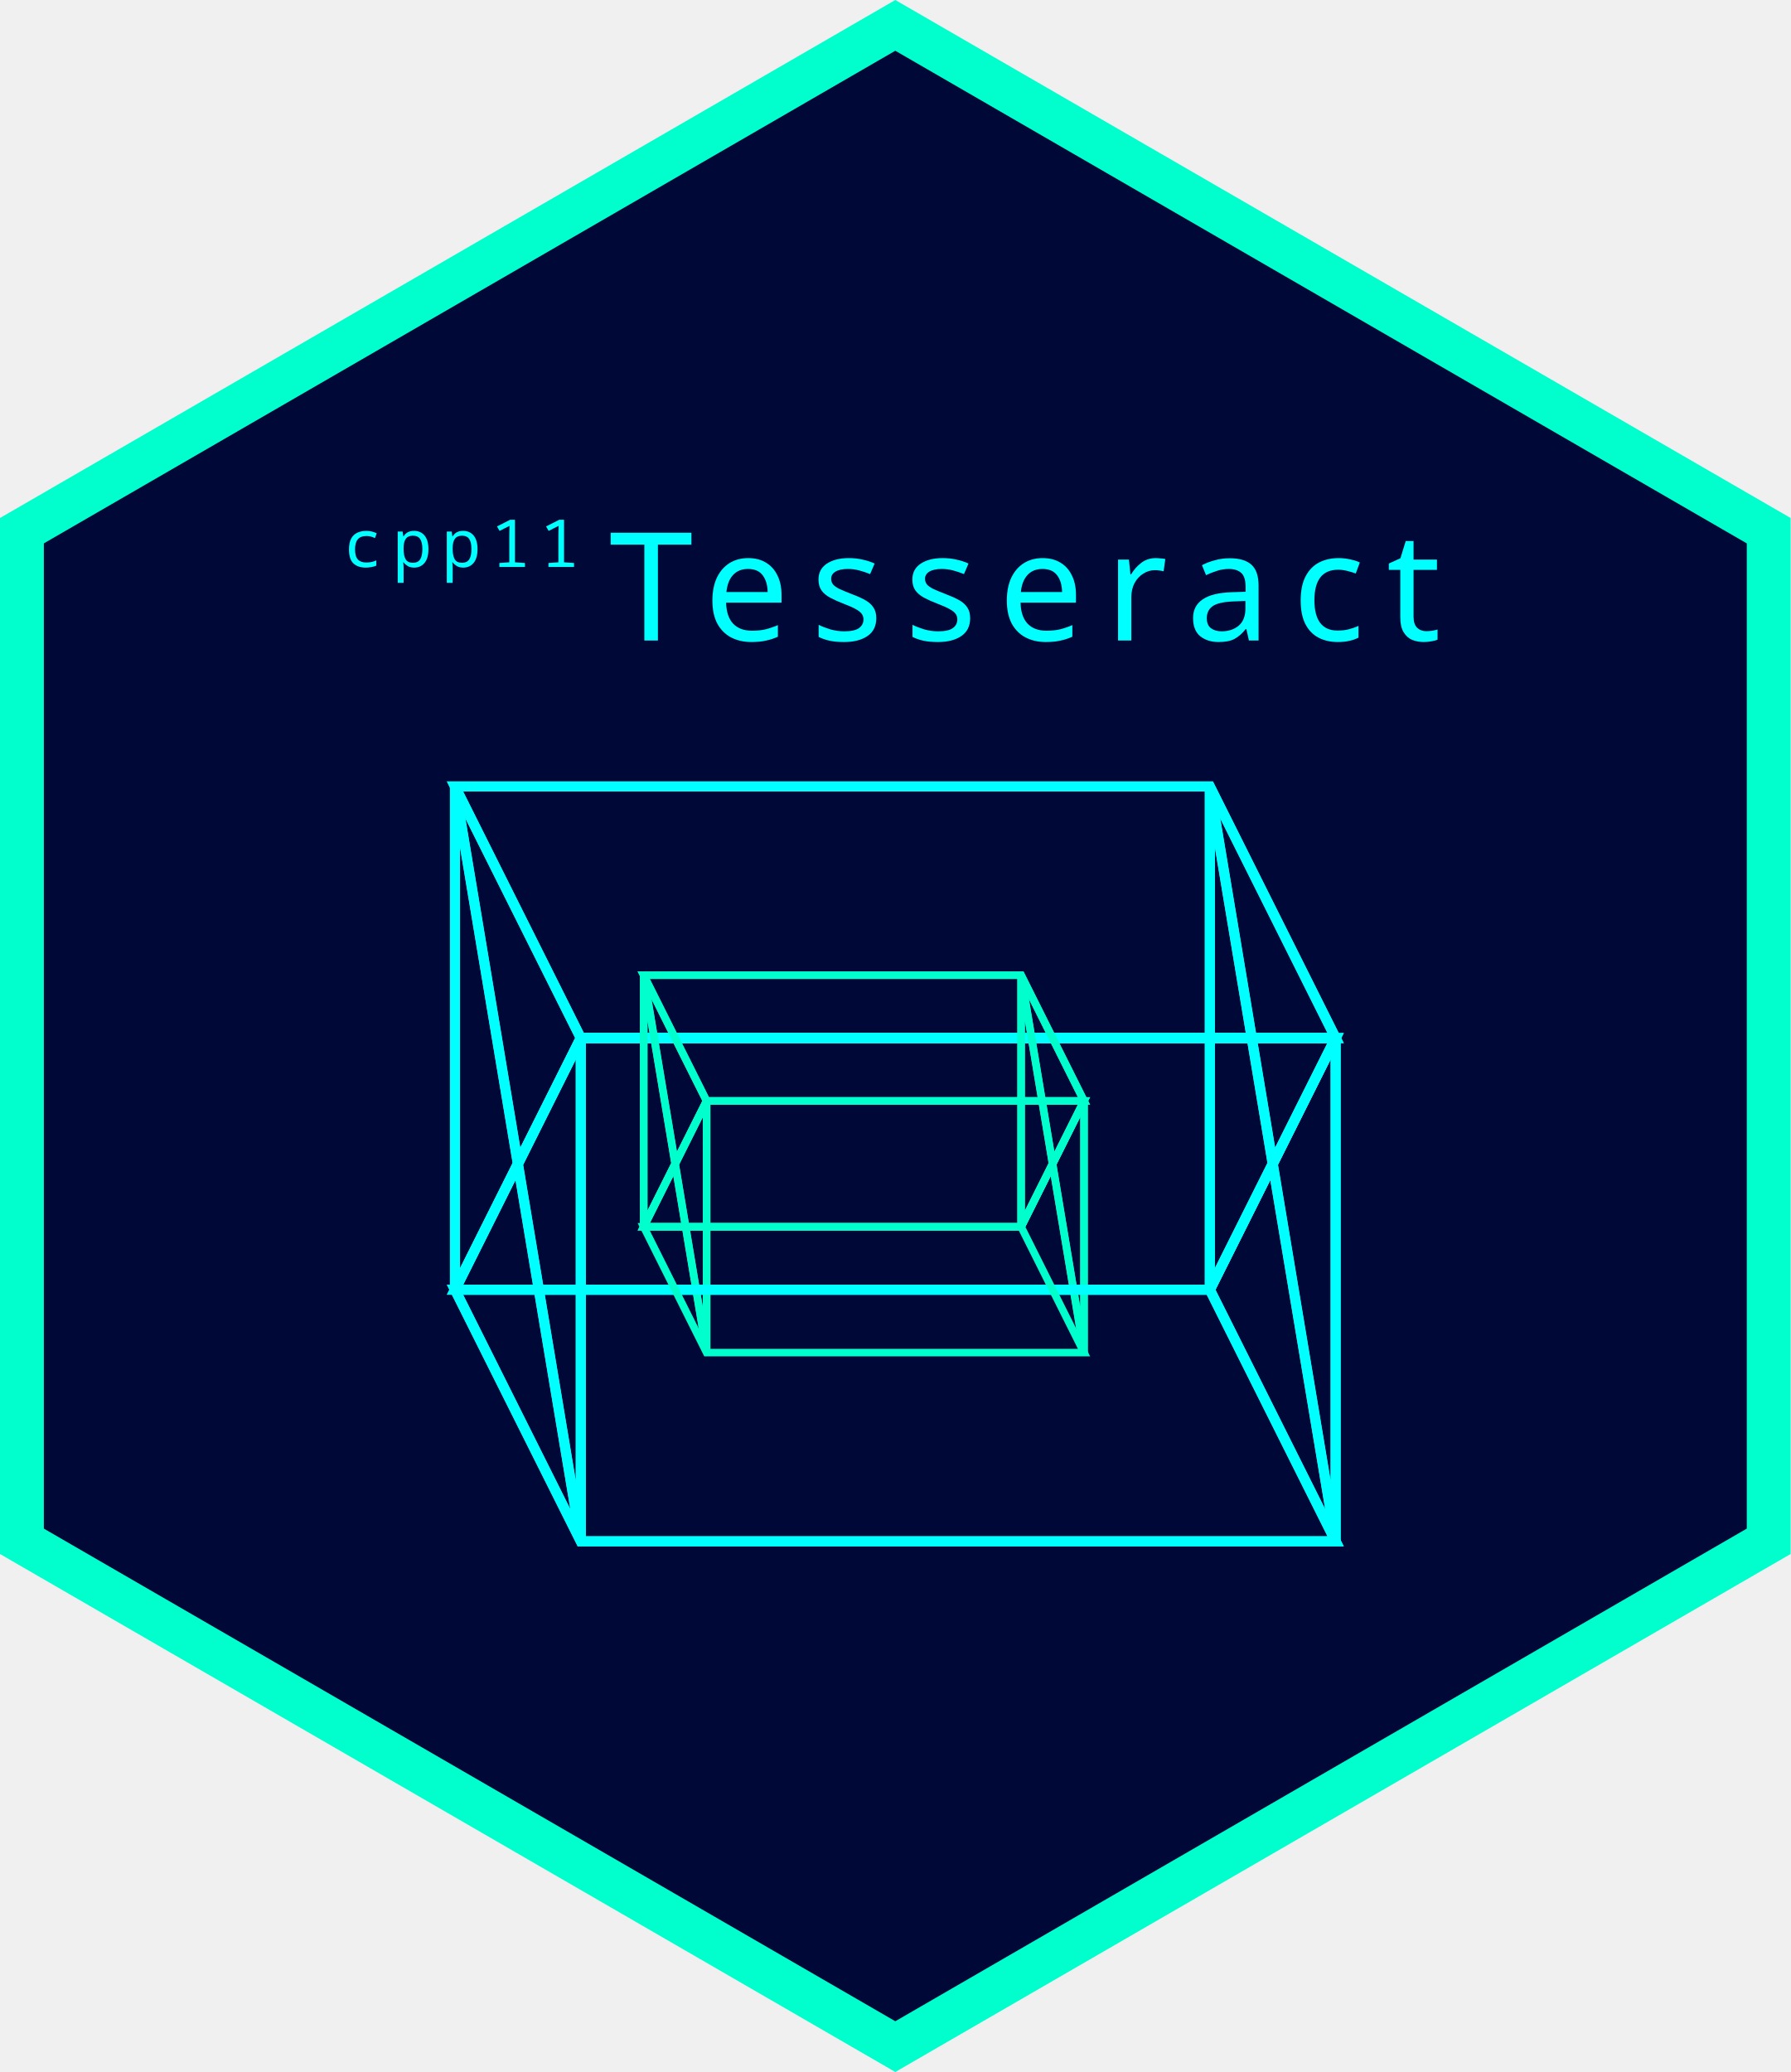
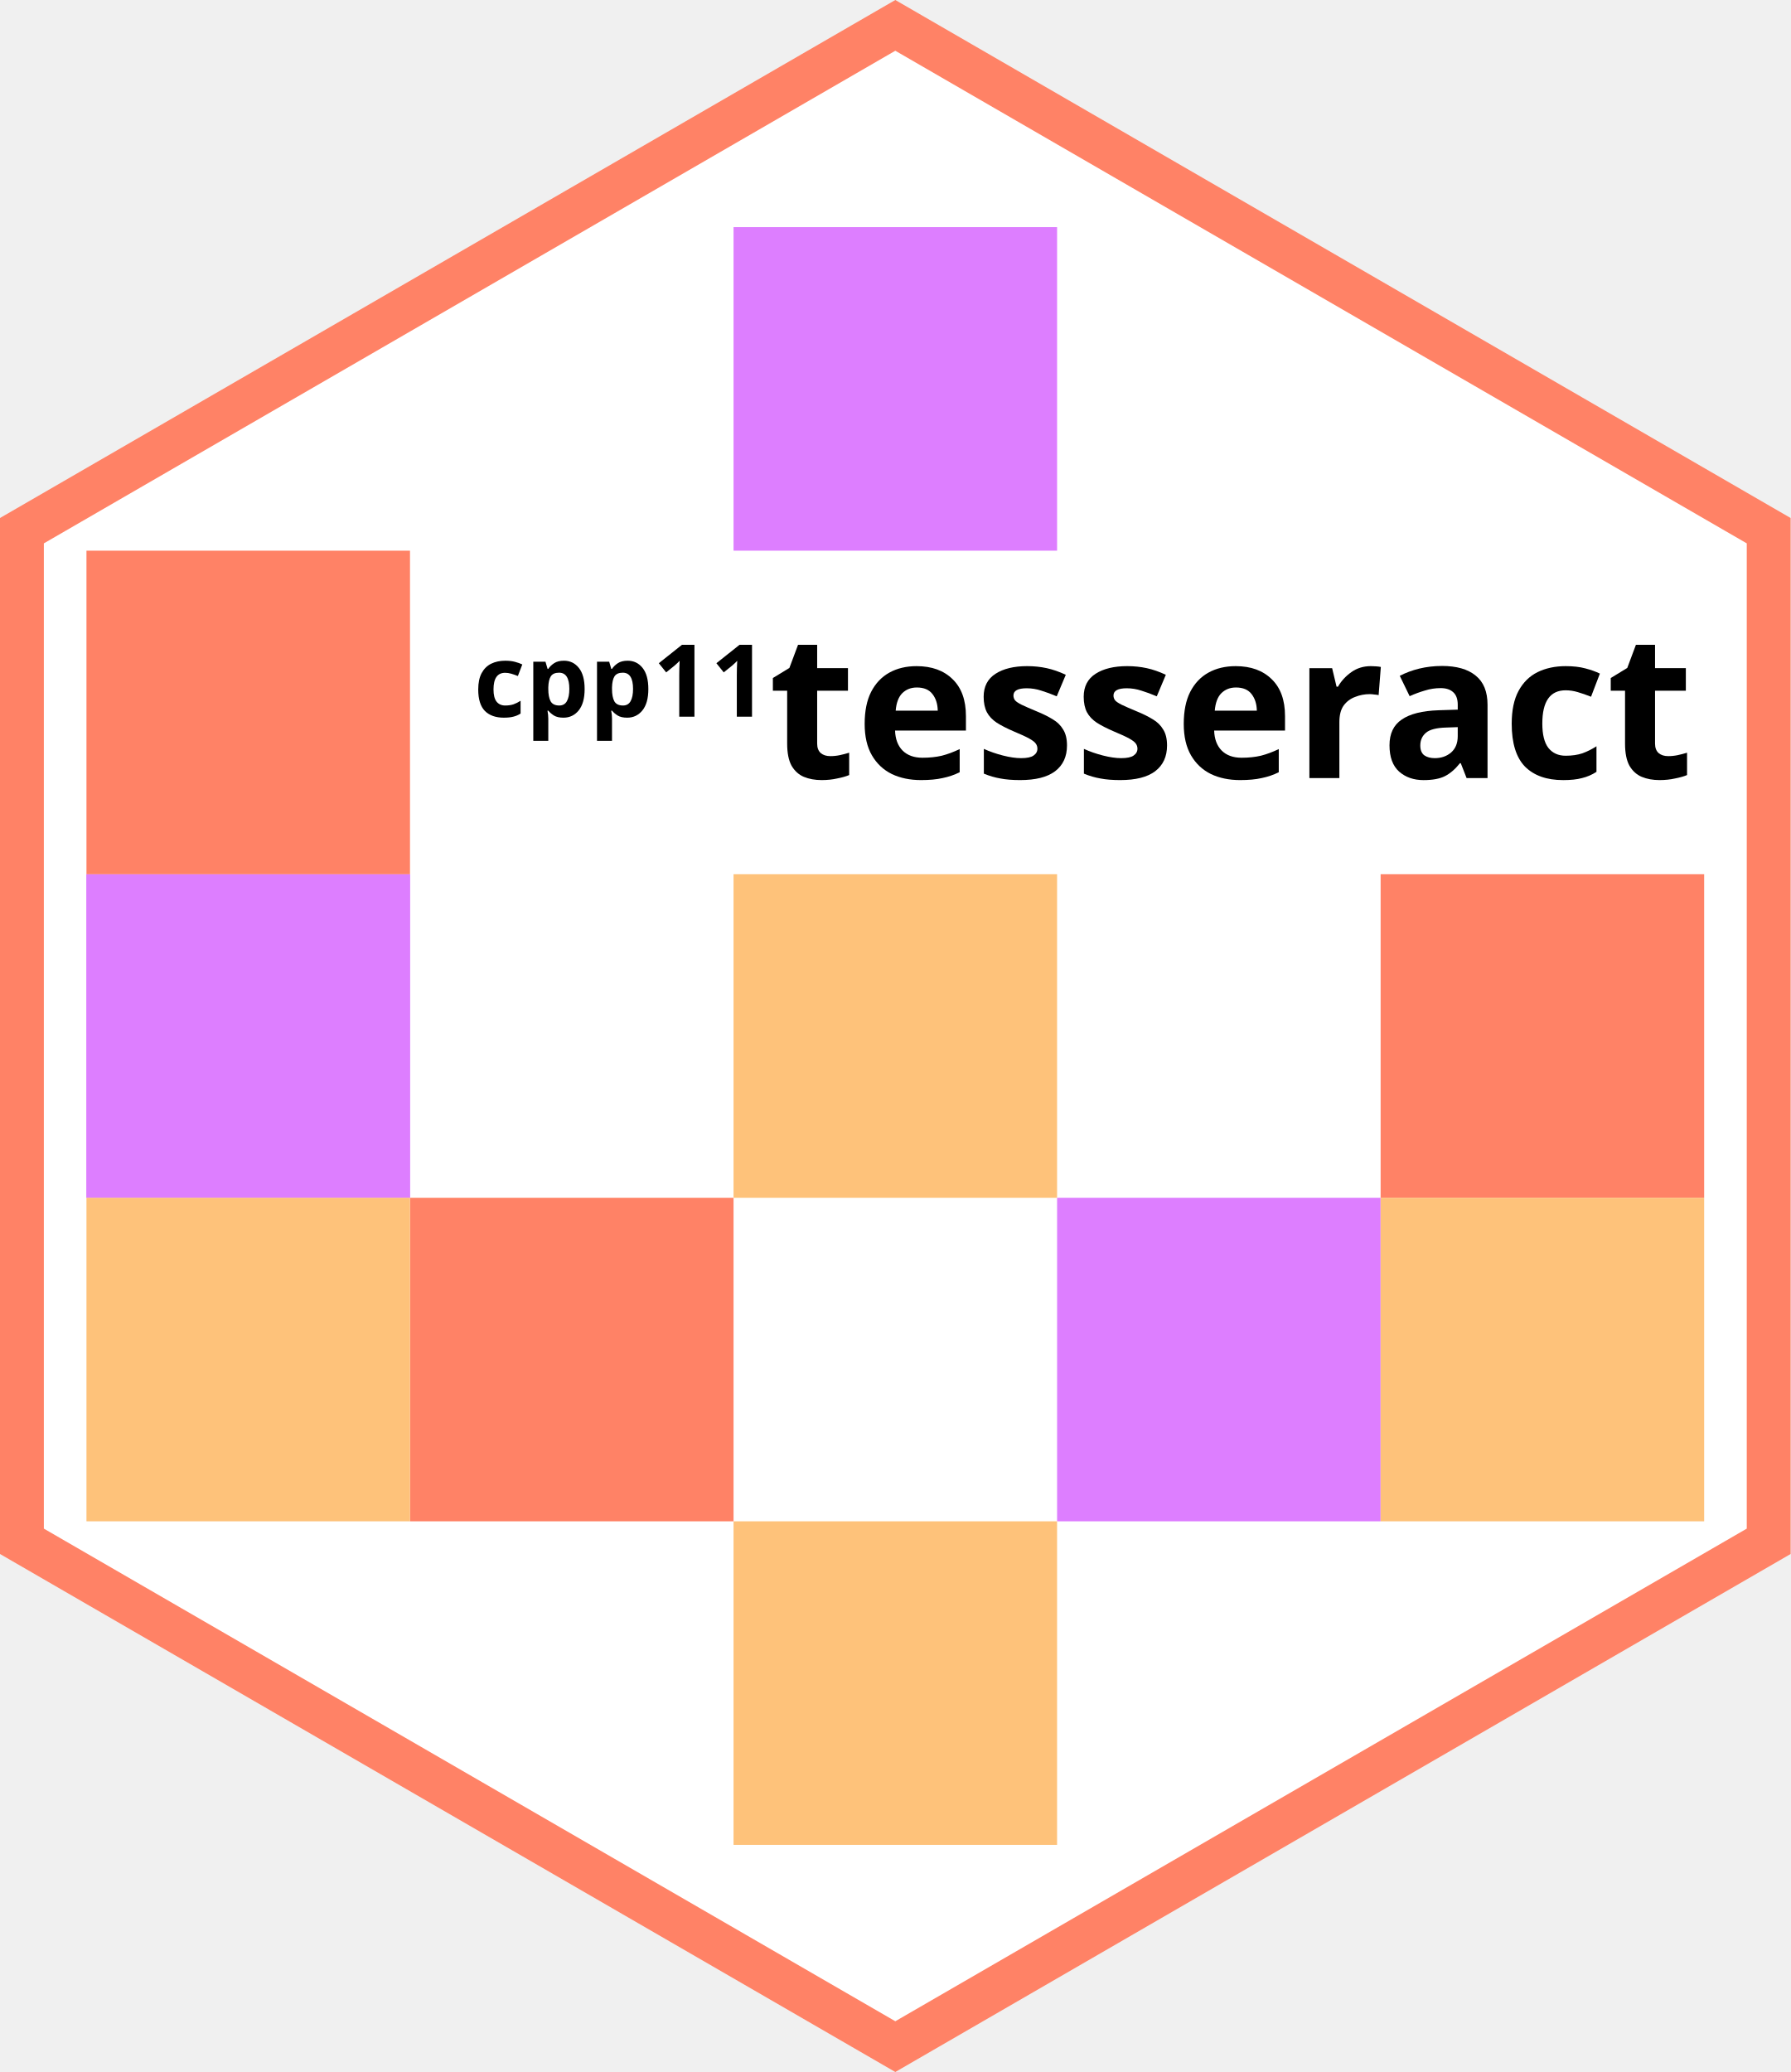
<svg xmlns="http://www.w3.org/2000/svg" version="1.1" width="166.033" height="192.12">
-   <svg width="166.033" height="192.12" viewBox="0 0 166.033 192.12" version="1.1" id="SvgjsSvg1759">
-     <defs id="SvgjsDefs1758">
-       <clipPath id="SvgjsClipPath1756">
-         <path d="m 45.315,71.927 h 12.92 v 15.867 h -12.92 z" id="SvgjsPath1755" />
+   <svg width="166.033" height="192.12" viewBox="0 0 166.033 192.12" version="1.1" id="SvgjsSvg1231">
+     <defs id="SvgjsDefs1230">
+       <clipPath id="SvgjsClipPath1228">
+         <path d="m 45.315,71.927 h 12.92 v 15.867 h -12.92 z" id="SvgjsPath1227" />
      </clipPath>
-       <clipPath id="SvgjsClipPath1754">
-         <path d="m 123.91,72.178 h 26.23 v 15.294 h -26.23 z" id="SvgjsPath1753" />
+       <clipPath id="SvgjsClipPath1226">
+         <path d="m 123.91,72.178 h 26.23 v 15.294 h -26.23 z" id="SvgjsPath1225" />
      </clipPath>
-       <clipPath id="SvgjsClipPath1752">
-         <path d="m 413.96,49.857 h 31.76 v 8.719 h -31.76 z" id="SvgjsPath1751" />
+       <clipPath id="SvgjsClipPath1224">
+         <path d="m 413.96,49.857 h 31.76 v 8.719 h -31.76 z" id="SvgjsPath1223" />
      </clipPath>
-       <marker style="overflow:visible" id="SvgjsMarker1750" orient="auto" refY="0" refX="0">
-         <path style="font-size:12px;fill-rule:evenodd;stroke-width:0.625;stroke-linejoin:round" id="SvgjsPath1749" transform="matrix(-1.1,0,0,-1.1,-1.1,0)" d="M 8.719,4.034 -2.207,0.016 8.719,-4.002 c -1.745,2.372 -1.735,5.617 -6e-7,8.035 z" />
+       <marker style="overflow:visible" id="SvgjsMarker1222" orient="auto" refY="0" refX="0">
+         <path style="font-size:12px;fill-rule:evenodd;stroke-width:0.625;stroke-linejoin:round" id="SvgjsPath1221" transform="matrix(-1.1,0,0,-1.1,-1.1,0)" d="M 8.719,4.034 -2.207,0.016 8.719,-4.002 c -1.745,2.372 -1.735,5.617 -6e-7,8.035 z" />
      </marker>
-       <filter id="SvgjsFilter1748" x="-0.007" y="-0.053" width="1.014" height="1.105">
-         <feGaussianBlur in="SourceGraphic" stdDeviation="0.644" result="blur" id="SvgjsFeGaussianBlur1747" />
-         <feMerge id="SvgjsFeMerge1746">
-           <feMergeNode in="blur" id="SvgjsFeMergeNode1745" />
-           <feMergeNode in="SourceGraphic" id="SvgjsFeMergeNode1744" />
+       <filter id="SvgjsFilter1220" x="-0.007" y="-0.053" width="1.014" height="1.105">
+         <feGaussianBlur in="SourceGraphic" stdDeviation="0.644" result="blur" id="SvgjsFeGaussianBlur1219" />
+         <feMerge id="SvgjsFeMerge1218">
+           <feMergeNode in="blur" id="SvgjsFeMergeNode1217" />
+           <feMergeNode in="SourceGraphic" id="SvgjsFeMergeNode1216" />
        </feMerge>
      </filter>
-       <filter id="SvgjsFilter1743" x="-0.069" y="-0.247" width="1.138" height="1.494">
-         <feGaussianBlur in="SourceGraphic" stdDeviation="3.434" result="blur" id="SvgjsFeGaussianBlur1742" />
-         <feMerge id="SvgjsFeMerge1741">
-           <feMergeNode in="blur" id="SvgjsFeMergeNode1740" />
-           <feMergeNode in="SourceGraphic" id="SvgjsFeMergeNode1739" />
+       <filter id="SvgjsFilter1215" x="-0.002" y="-0.007" width="1.004" height="1.014">
+         <feGaussianBlur in="SourceGraphic" stdDeviation="0.095" result="blur" id="SvgjsFeGaussianBlur1214" />
+         <feMerge id="SvgjsFeMerge1213">
+           <feMergeNode in="blur" id="SvgjsFeMergeNode1212" />
+           <feMergeNode in="SourceGraphic" id="SvgjsFeMergeNode1211" />
        </feMerge>
      </filter>
-       <filter id="SvgjsFilter1738" x="-0.02" y="-0.059" width="1.041" height="1.118">
-         <feGaussianBlur in="SourceGraphic" stdDeviation="1.625" result="blur" id="SvgjsFeGaussianBlur1737" />
-         <feMerge id="SvgjsFeMerge1736">
-           <feMergeNode in="blur" id="SvgjsFeMergeNode1735" />
-           <feMergeNode in="SourceGraphic" id="SvgjsFeMergeNode1734" />
+       <filter id="SvgjsFilter1210" x="-0.012" y="-0.03" width="1.024" height="1.06">
+         <feGaussianBlur in="SourceGraphic" stdDeviation="0.406" result="blur" id="SvgjsFeGaussianBlur1209" />
+         <feMerge id="SvgjsFeMerge1208">
+           <feMergeNode in="blur" id="SvgjsFeMergeNode1207" />
+           <feMergeNode in="SourceGraphic" id="SvgjsFeMergeNode1206" />
        </feMerge>
      </filter>
-       <filter id="SvgjsFilter1733" x="-0.02" y="-0.059" width="1.041" height="1.118">
-         <feGaussianBlur in="SourceGraphic" stdDeviation="1.625" result="blur" id="SvgjsFeGaussianBlur1732" />
-         <feMerge id="SvgjsFeMerge1731">
-           <feMergeNode in="blur" id="SvgjsFeMergeNode1730" />
-           <feMergeNode in="SourceGraphic" id="SvgjsFeMergeNode1729" />
+       <filter id="SvgjsFilter1205" x="-0.012" y="-0.03" width="1.024" height="1.06">
+         <feGaussianBlur in="SourceGraphic" stdDeviation="0.406" result="blur" id="SvgjsFeGaussianBlur1204" />
+         <feMerge id="SvgjsFeMerge1203">
+           <feMergeNode in="blur" id="SvgjsFeMergeNode1202" />
+           <feMergeNode in="SourceGraphic" id="SvgjsFeMergeNode1201" />
        </feMerge>
      </filter>
-       <filter id="SvgjsFilter1728" x="-0.02" y="-0.059" width="1.041" height="1.118">
-         <feGaussianBlur in="SourceGraphic" stdDeviation="1.625" result="blur" id="SvgjsFeGaussianBlur1727" />
-         <feMerge id="SvgjsFeMerge1726">
-           <feMergeNode in="blur" id="SvgjsFeMergeNode1725" />
-           <feMergeNode in="SourceGraphic" id="SvgjsFeMergeNode1724" />
+       <filter id="SvgjsFilter1200" x="-0.012" y="-0.03" width="1.024" height="1.06">
+         <feGaussianBlur in="SourceGraphic" stdDeviation="0.406" result="blur" id="SvgjsFeGaussianBlur1199" />
+         <feMerge id="SvgjsFeMerge1198">
+           <feMergeNode in="blur" id="SvgjsFeMergeNode1197" />
+           <feMergeNode in="SourceGraphic" id="SvgjsFeMergeNode1196" />
        </feMerge>
      </filter>
-       <filter style="color-interpolation-filters:sRGB" id="SvgjsFilter1723" x="-0.02" y="-0.059" width="1.041" height="1.118">
-         <feGaussianBlur stdDeviation="1.625" id="SvgjsFeGaussianBlur1722" />
-       </filter>
-       <filter style="color-interpolation-filters:sRGB" id="SvgjsFilter1721" x="-0.02" y="-0.059" width="1.041" height="1.118">
-         <feGaussianBlur stdDeviation="1.625" id="SvgjsFeGaussianBlur1720" />
-       </filter>
-       <filter style="color-interpolation-filters:sRGB" id="SvgjsFilter1719" x="-0.118" y="-0.014" width="1.236" height="1.028">
-         <feGaussianBlur stdDeviation="1.625" id="SvgjsFeGaussianBlur1718" />
-       </filter>
-       <filter style="color-interpolation-filters:sRGB" id="SvgjsFilter1717" x="-0.118" y="-0.014" width="1.236" height="1.028">
-         <feGaussianBlur stdDeviation="1.625" id="SvgjsFeGaussianBlur1716" />
-       </filter>
-       <filter style="color-interpolation-filters:sRGB" id="SvgjsFilter1715" x="-0.036" y="-0.108" width="1.072" height="1.216">
-         <feGaussianBlur stdDeviation="1.625" id="SvgjsFeGaussianBlur1714" />
-       </filter>
-       <filter style="color-interpolation-filters:sRGB" id="SvgjsFilter1713" x="-0.036" y="-0.108" width="1.072" height="1.216">
-         <feGaussianBlur stdDeviation="1.625" id="SvgjsFeGaussianBlur1712" />
-       </filter>
-       <filter style="color-interpolation-filters:sRGB" id="SvgjsFilter1711" x="-0.216" y="-0.028" width="1.432" height="1.055">
-         <feGaussianBlur stdDeviation="1.625" id="SvgjsFeGaussianBlur1710" />
-       </filter>
-       <filter style="color-interpolation-filters:sRGB" id="SvgjsFilter1709" x="-0.216" y="-0.028" width="1.432" height="1.055">
-         <feGaussianBlur stdDeviation="1.625" id="SvgjsFeGaussianBlur1708" />
-       </filter>
-       <filter id="SvgjsFilter1707" x="-0.036" y="-0.108" width="1.072" height="1.216">
-         <feGaussianBlur in="SourceGraphic" stdDeviation="1.625" result="blur" id="SvgjsFeGaussianBlur1706" />
-         <feMerge id="SvgjsFeMerge1705">
-           <feMergeNode in="blur" id="SvgjsFeMergeNode1704" />
-           <feMergeNode in="SourceGraphic" id="SvgjsFeMergeNode1703" />
+       <filter id="SvgjsFilter1195" x="-0.019" y="-0.05" width="1.039" height="1.099">
+         <feGaussianBlur in="SourceGraphic" stdDeviation="0.406" result="blur" id="SvgjsFeGaussianBlur1194" />
+         <feMerge id="SvgjsFeMerge1193">
+           <feMergeNode in="blur" id="SvgjsFeMergeNode1192" />
+           <feMergeNode in="SourceGraphic" id="SvgjsFeMergeNode1191" />
        </feMerge>
      </filter>
-       <filter id="SvgjsFilter1702" x="-0.036" y="-0.108" width="1.072" height="1.216">
-         <feGaussianBlur in="SourceGraphic" stdDeviation="1.625" result="blur" id="SvgjsFeGaussianBlur1701" />
-         <feMerge id="SvgjsFeMerge1700">
-           <feMergeNode in="blur" id="SvgjsFeMergeNode1699" />
-           <feMergeNode in="SourceGraphic" id="SvgjsFeMergeNode1698" />
+       <filter id="SvgjsFilter1190" x="-0.019" y="-0.05" width="1.039" height="1.099">
+         <feGaussianBlur in="SourceGraphic" stdDeviation="0.406" result="blur" id="SvgjsFeGaussianBlur1189" />
+         <feMerge id="SvgjsFeMerge1188">
+           <feMergeNode in="blur" id="SvgjsFeMergeNode1187" />
+           <feMergeNode in="SourceGraphic" id="SvgjsFeMergeNode1186" />
        </feMerge>
      </filter>
-       <filter id="SvgjsFilter1697" x="-0.216" y="-0.028" width="1.432" height="1.055">
-         <feGaussianBlur in="SourceGraphic" stdDeviation="1.625" result="blur" id="SvgjsFeGaussianBlur1696" />
-         <feMerge id="SvgjsFeMerge1695">
-           <feMergeNode in="blur" id="SvgjsFeMergeNode1694" />
-           <feMergeNode in="SourceGraphic" id="SvgjsFeMergeNode1693" />
+       <filter id="SvgjsFilter1185" x="-0.099" y="-0.008" width="1.198" height="1.016">
+         <feGaussianBlur in="SourceGraphic" stdDeviation="0.406" result="blur" id="SvgjsFeGaussianBlur1184" />
+         <feMerge id="SvgjsFeMerge1183">
+           <feMergeNode in="blur" id="SvgjsFeMergeNode1182" />
+           <feMergeNode in="SourceGraphic" id="SvgjsFeMergeNode1181" />
        </feMerge>
      </filter>
-       <filter id="SvgjsFilter1692" x="-0.216" y="-0.028" width="1.432" height="1.055">
-         <feGaussianBlur in="SourceGraphic" stdDeviation="1.625" result="blur" id="SvgjsFeGaussianBlur1691" />
-         <feMerge id="SvgjsFeMerge1690">
-           <feMergeNode in="blur" id="SvgjsFeMergeNode1689" />
-           <feMergeNode in="SourceGraphic" id="SvgjsFeMergeNode1688" />
+       <filter id="SvgjsFilter1180" x="-0.099" y="-0.008" width="1.198" height="1.016">
+         <feGaussianBlur in="SourceGraphic" stdDeviation="0.406" result="blur" id="SvgjsFeGaussianBlur1179" />
+         <feMerge id="SvgjsFeMerge1178">
+           <feMergeNode in="blur" id="SvgjsFeMergeNode1177" />
+           <feMergeNode in="SourceGraphic" id="SvgjsFeMergeNode1176" />
        </feMerge>
      </filter>
-       <filter style="color-interpolation-filters:sRGB" id="SvgjsFilter1687" x="-0.02" y="-0.059" width="1.041" height="1.118">
-         <feGaussianBlur stdDeviation="1.625" id="SvgjsFeGaussianBlur1686" />
-       </filter>
-       <filter id="SvgjsFilter1685" x="-0.036" y="-0.108" width="1.072" height="1.216">
-         <feGaussianBlur in="SourceGraphic" stdDeviation="1.625" result="blur" id="SvgjsFeGaussianBlur1684" />
-         <feMerge id="SvgjsFeMerge1683">
-           <feMergeNode in="blur" id="SvgjsFeMergeNode1682" />
-           <feMergeNode in="SourceGraphic" id="SvgjsFeMergeNode1681" />
+       <filter id="SvgjsFilter1175" x="-0.019" y="-0.05" width="1.039" height="1.099">
+         <feGaussianBlur in="SourceGraphic" stdDeviation="0.406" result="blur" id="SvgjsFeGaussianBlur1174" />
+         <feMerge id="SvgjsFeMerge1173">
+           <feMergeNode in="blur" id="SvgjsFeMergeNode1172" />
+           <feMergeNode in="SourceGraphic" id="SvgjsFeMergeNode1171" />
        </feMerge>
      </filter>
-       <filter id="SvgjsFilter1680" x="-0.118" y="-0.014" width="1.236" height="1.028">
-         <feGaussianBlur in="SourceGraphic" stdDeviation="1.625" result="blur" id="SvgjsFeGaussianBlur1679" />
-         <feMerge id="SvgjsFeMerge1678">
-           <feMergeNode in="blur" id="SvgjsFeMergeNode1677" />
-           <feMergeNode in="SourceGraphic" id="SvgjsFeMergeNode1676" />
+       <filter id="SvgjsFilter1170" x="-0.059" y="-0.004" width="1.119" height="1.009">
+         <feGaussianBlur in="SourceGraphic" stdDeviation="0.406" result="blur" id="SvgjsFeGaussianBlur1169" />
+         <feMerge id="SvgjsFeMerge1168">
+           <feMergeNode in="blur" id="SvgjsFeMergeNode1167" />
+           <feMergeNode in="SourceGraphic" id="SvgjsFeMergeNode1166" />
        </feMerge>
      </filter>
-       <filter id="SvgjsFilter1675" x="-0.015" y="-0.116" width="1.031" height="1.231">
-         <feGaussianBlur in="SourceGraphic" stdDeviation="1.221" result="blur" id="SvgjsFeGaussianBlur1674" />
-         <feMerge id="SvgjsFeMerge1673">
-           <feMergeNode in="blur" id="SvgjsFeMergeNode1672" />
-           <feMergeNode in="SourceGraphic" id="SvgjsFeMergeNode1671" />
+       <filter id="SvgjsFilter1165" x="-0.002" y="-0.013" width="1.003" height="1.026">
+         <feGaussianBlur in="SourceGraphic" stdDeviation="0.136" result="blur" id="SvgjsFeGaussianBlur1164" />
+         <feMerge id="SvgjsFeMerge1163">
+           <feMergeNode in="blur" id="SvgjsFeMergeNode1162" />
+           <feMergeNode in="SourceGraphic" id="SvgjsFeMergeNode1161" />
        </feMerge>
      </filter>
    </defs>
-     <filter id="SvgjsFilter1660" x="-0.118" y="-0.014" width="1.236" height="1.028">
-       <feGaussianBlur in="SourceGraphic" stdDeviation="1.625" result="blur" id="SvgjsFeGaussianBlur1659" />
-       <feMerge id="SvgjsFeMerge1658">
-         <feMergeNode in="blur" id="SvgjsFeMergeNode1657" />
-         <feMergeNode in="SourceGraphic" id="SvgjsFeMergeNode1656" />
+     <filter id="SvgjsFilter1149" x="-0.059" y="-0.004" width="1.119" height="1.009">
+       <feGaussianBlur in="SourceGraphic" stdDeviation="0.406" result="blur" id="SvgjsFeGaussianBlur1148" />
+       <feMerge id="SvgjsFeMerge1147">
+         <feMergeNode in="blur" id="SvgjsFeMergeNode1146" />
+         <feMergeNode in="SourceGraphic" id="SvgjsFeMergeNode1145" />
      </feMerge>
    </filter>
-     <path transform="matrix(0,0.0550697,-0.05495473,0,71.77688,401.7634)" id="SvgjsPath1655" style="fill:#000837;fill-opacity:1;stroke:#00ffcc;stroke-width:73.993;stroke-miterlimit:4;stroke-dasharray:none;stroke-opacity:1" d="m -4700.408,1269.113 -1701.611,-10e-5 -850.805,-1473.638 850.806,-1473.638 1701.611,10e-5 850.805,1473.638 z" />
-     <polygon points="150,200 100,100 400,100 450,200 " fill="none" stroke="#00ffff" stroke-width="4" id="SvgjsPolygon1654" style="mix-blend-mode:normal;filter:url(#filter12038)" transform="matrix(0.2333056,0,0,0.2333056,18.85748,49.59112)" />
-     <polygon points="100,300 150,200 450,200 400,300 " fill="none" stroke="#00ffff" stroke-width="4" id="SvgjsPolygon1653" style="mix-blend-mode:normal;filter:url(#filter12048)" transform="matrix(0.2333056,0,0,0.2333056,18.85748,49.59112)" />
-     <polygon points="100,100 400,100 450,200 150,200 " fill="none" stroke="#00ffff" stroke-width="4" id="SvgjsPolygon1652" style="mix-blend-mode:normal;filter:url(#filter12058)" transform="matrix(0.2333056,0,0,0.2333056,18.85748,96.25225)" />
-     <polygon points="150,200 100,100 400,100 450,200 " fill="none" stroke="#00ffff" stroke-width="4" id="SvgjsPolygon1651" transform="matrix(0.2333056,0,0,0.2333056,18.85748,49.59112)" style="mix-blend-mode:normal;stroke-width:3.999;stroke-miterlimit:4;stroke-dasharray:none;filter:url(#filter12060)" />
-     <polygon points="450,200 400,300 100,300 150,200 " fill="none" stroke="#00ffff" stroke-width="4" id="SvgjsPolygon1650" transform="matrix(0.2333056,0,0,0.2333056,18.85748,49.59112)" style="mix-blend-mode:normal;filter:url(#filter12064)" />
-     <polygon points="100,300 150,200 150,400 100,100 " fill="none" stroke="#00ffff" stroke-width="4" id="SvgjsPolygon1649" transform="matrix(0.2333056,0,0,0.2333056,18.85748,49.59112)" style="mix-blend-mode:normal;filter:url(#filter12068)" />
-     <polygon points="400,300 450,200 450,400 400,100 " fill="none" stroke="#00ffff" stroke-width="4" id="SvgjsPolygon1648" transform="matrix(0.2333056,0,0,0.2333056,18.85748,49.59112)" style="mix-blend-mode:normal;filter:url(#filter12072)" />
-     <polygon points="325,175 350,225 200,225 175,175 " fill="none" stroke="#00ffcc" stroke-width="3" id="SvgjsPolygon1647" transform="matrix(0.2333056,0,0,0.2333056,18.85748,49.59112)" style="mix-blend-mode:normal;filter:url(#filter12076)" />
-     <polygon points="350,225 325,275 175,275 200,225 " fill="none" stroke="#00ffcc" stroke-width="3" id="SvgjsPolygon1646" transform="matrix(0.2333056,0,0,0.2333056,18.85748,49.59112)" style="mix-blend-mode:normal;filter:url(#filter12080)" />
-     <polygon points="175,275 200,225 200,325 175,175 " fill="none" stroke="#00ffcc" stroke-width="3" id="SvgjsPolygon1645" transform="matrix(0.2333056,0,0,0.2333056,18.85748,49.59112)" style="mix-blend-mode:normal;filter:url(#filter12084)" />
-     <polygon points="325,275 350,225 350,325 325,175 " fill="none" stroke="#00ffcc" stroke-width="3" id="SvgjsPolygon1644" transform="matrix(0.2333056,0,0,0.2333056,18.85748,49.59112)" style="mix-blend-mode:normal;filter:url(#filter12088)" />
-     <polygon points="200,225 175,175 325,175 350,225 " fill="none" stroke="#00ffcc" stroke-width="3" id="SvgjsPolygon1643" style="mix-blend-mode:normal;filter:url(#filter12100)" transform="matrix(0.2333056,0,0,0.2333056,18.85748,49.59112)" />
-     <polygon points="175,275 200,225 350,225 325,275 " fill="none" stroke="#00ffcc" stroke-width="3" id="SvgjsPolygon1642" style="mix-blend-mode:normal;filter:url(#filter12110)" transform="matrix(0.2333056,0,0,0.2333056,18.85748,49.59112)" />
-     <polygon points="200,325 175,175 175,275 200,225 " fill="none" stroke="#00ffcc" stroke-width="3" id="SvgjsPolygon1641" style="mix-blend-mode:normal;filter:url(#filter12120)" transform="matrix(0.2333056,0,0,0.2333056,18.85748,49.59112)" />
-     <polygon points="350,325 325,175 325,275 350,225 " fill="none" stroke="#00ffcc" stroke-width="3" id="SvgjsPolygon1640" style="mix-blend-mode:normal;filter:url(#filter12130)" transform="matrix(0.2333056,0,0,0.2333056,18.85748,49.59112)" />
-     <polygon points="450,200 150,200 100,100 400,100 " fill="none" stroke="#00ffff" stroke-width="4" id="SvgjsPolygon1639" transform="matrix(0.2333056,0,0,0.2333056,18.85748,96.25225)" style="mix-blend-mode:normal;filter:url(#filter12132)" />
-     <polygon points="175,175 325,175 350,225 200,225 " fill="none" stroke="#00ffcc" stroke-width="3" id="SvgjsPolygon1638" style="mix-blend-mode:normal;filter:url(#filter12144)" transform="matrix(0.2333056,0,0,0.2333056,18.85748,72.92168)" />
-     <polygon points="150,400 100,100 100,300 150,200 " fill="none" stroke="#00ffff" stroke-width="4" id="SvgjsPolygon1637" style="mix-blend-mode:normal;filter:url(#filter12154)" transform="matrix(0.2333056,0,0,0.2333056,18.85748,49.59112)" />
-     <polygon points="450,400 400,100 400,300 450,200 " fill="none" stroke="#00ffff" stroke-width="4" id="SvgjsPolygon1636" style="mix-blend-mode:normal;filter:url(#neonGlow)" transform="matrix(0.2333056,0,0,0.2333056,18.85748,49.59112)" />
-     <g aria-label="Tesseract" transform="matrix(0.3999141,0,0,0.3999141,-97.78234,-218.8224)" id="SvgjsG1635" style="font-size:35px;letter-spacing:5;text-anchor:middle;fill:#00ffff;filter:url(#filter37166)">
-       <path d="m 397.052,695.681 h -3.15 v -22.225 h -7.805 v -2.765 h 18.725 v 2.765 h -7.77 z" style="font-family:'Noto Sans';-inkscape-font-specification:'Noto Sans'" id="SvgjsPath1634" />
-       <path d="m 417.977,676.571 q 2.415,0 4.13,1.05 1.75,1.05 2.66,2.975 0.945,1.89 0.945,4.445 v 1.855 h -12.845 q 0.07,3.185 1.61,4.865 1.575,1.645 4.375,1.645 1.785,0 3.15,-0.315 1.4,-0.35 2.87,-0.98 v 2.695 q -1.435,0.63 -2.835,0.91 -1.4,0.315 -3.325,0.315 -2.66,0 -4.725,-1.085 -2.03,-1.085 -3.185,-3.22 -1.12,-2.17 -1.12,-5.285 0,-3.08 1.015,-5.285 1.05,-2.205 2.905,-3.395 1.89,-1.19 4.375,-1.19 z m -0.035,2.52 q -2.205,0 -3.5,1.435 -1.26,1.4 -1.505,3.92 h 9.555 q -0.035,-2.38 -1.12,-3.85 -1.085,-1.505 -3.43,-1.505 z" style="font-family:'Noto Sans';-inkscape-font-specification:'Noto Sans'" id="SvgjsPath1633" />
-       <path d="m 447.687,690.501 q 0,2.73 -2.03,4.13 -2.03,1.4 -5.46,1.4 -1.96,0 -3.395,-0.315 -1.4,-0.315 -2.485,-0.875 v -2.8 q 1.12,0.56 2.695,1.05 1.61,0.455 3.255,0.455 2.345,0 3.395,-0.735 1.05,-0.77 1.05,-2.03 0,-0.7 -0.385,-1.26 -0.385,-0.56 -1.4,-1.12 -0.98,-0.56 -2.835,-1.26 -1.82,-0.7 -3.115,-1.4 -1.295,-0.7 -1.995,-1.68 -0.7,-0.98 -0.7,-2.52 0,-2.38 1.925,-3.675 1.96,-1.295 5.11,-1.295 1.715,0 3.185,0.35 1.505,0.315 2.8,0.91 l -1.05,2.45 q -1.19,-0.49 -2.485,-0.84 -1.295,-0.35 -2.66,-0.35 -1.89,0 -2.905,0.63 -0.98,0.595 -0.98,1.645 0,0.77 0.455,1.33 0.455,0.525 1.505,1.05 1.085,0.49 2.87,1.19 1.785,0.665 3.045,1.365 1.26,0.7 1.925,1.715 0.665,0.98 0.665,2.485 z" style="font-family:'Noto Sans';-inkscape-font-specification:'Noto Sans'" id="SvgjsPath1632" />
-       <path d="m 469.451,690.501 q 0,2.73 -2.03,4.13 -2.03,1.4 -5.46,1.4 -1.96,0 -3.395,-0.315 -1.4,-0.315 -2.485,-0.875 v -2.8 q 1.12,0.56 2.695,1.05 1.61,0.455 3.255,0.455 2.345,0 3.395,-0.735 1.05,-0.77 1.05,-2.03 0,-0.7 -0.385,-1.26 -0.385,-0.56 -1.4,-1.12 -0.98,-0.56 -2.835,-1.26 -1.82,-0.7 -3.115,-1.4 -1.295,-0.7 -1.995,-1.68 -0.7,-0.98 -0.7,-2.52 0,-2.38 1.925,-3.675 1.96,-1.295 5.11,-1.295 1.715,0 3.185,0.35 1.505,0.315 2.8,0.91 l -1.05,2.45 q -1.19,-0.49 -2.485,-0.84 -1.295,-0.35 -2.66,-0.35 -1.89,0 -2.905,0.63 -0.98,0.595 -0.98,1.645 0,0.77 0.455,1.33 0.455,0.525 1.505,1.05 1.085,0.49 2.87,1.19 1.785,0.665 3.045,1.365 1.26,0.7 1.925,1.715 0.665,0.98 0.665,2.485 z" style="font-family:'Noto Sans';-inkscape-font-specification:'Noto Sans'" id="SvgjsPath1631" />
-       <path d="m 486.246,676.571 q 2.415,0 4.13,1.05 1.75,1.05 2.66,2.975 0.945,1.89 0.945,4.445 v 1.855 h -12.845 q 0.07,3.185 1.61,4.865 1.575,1.645 4.375,1.645 1.785,0 3.15,-0.315 1.4,-0.35 2.87,-0.98 v 2.695 q -1.435,0.63 -2.835,0.91 -1.4,0.315 -3.325,0.315 -2.66,0 -4.725,-1.085 -2.03,-1.085 -3.185,-3.22 -1.12,-2.17 -1.12,-5.285 0,-3.08 1.015,-5.285 1.05,-2.205 2.905,-3.395 1.89,-1.19 4.375,-1.19 z m -0.035,2.52 q -2.205,0 -3.5,1.435 -1.26,1.4 -1.505,3.92 h 9.555 q -0.035,-2.38 -1.12,-3.85 -1.085,-1.505 -3.43,-1.505 z" style="font-family:'Noto Sans';-inkscape-font-specification:'Noto Sans'" id="SvgjsPath1630" />
-       <path d="m 512.491,676.571 q 0.525,0 1.12,0.07 0.63,0.035 1.085,0.14 l -0.385,2.835 q -0.455,-0.105 -1.015,-0.175 -0.525,-0.07 -1.015,-0.07 -1.435,0 -2.695,0.805 -1.26,0.77 -2.03,2.205 -0.735,1.4 -0.735,3.29 v 10.01 h -3.08 v -18.76 h 2.52 l 0.35,3.43 h 0.14 q 0.91,-1.54 2.345,-2.66 1.435,-1.12 3.395,-1.12 z" style="font-family:'Noto Sans';-inkscape-font-specification:'Noto Sans'" id="SvgjsPath1629" />
-       <path d="m 529.601,676.606 q 3.43,0 5.075,1.505 1.645,1.505 1.645,4.795 v 12.775 h -2.24 l -0.595,-2.66 h -0.14 q -1.225,1.54 -2.59,2.275 -1.33,0.735 -3.71,0.735 -2.555,0 -4.235,-1.33 -1.68,-1.365 -1.68,-4.235 0,-2.8 2.205,-4.305 2.205,-1.54 6.79,-1.68 l 3.185,-0.105 v -1.12 q 0,-2.345 -1.015,-3.255 -1.015,-0.91 -2.87,-0.91 -1.47,0 -2.8,0.455 -1.33,0.42 -2.485,0.98 l -0.945,-2.31 q 1.225,-0.665 2.905,-1.12 1.68,-0.49 3.5,-0.49 z m 0.91,10.01 q -3.5,0.14 -4.865,1.12 -1.33,0.98 -1.33,2.765 0,1.575 0.945,2.31 0.98,0.735 2.485,0.735 2.38,0 3.955,-1.295 1.575,-1.33 1.575,-4.06 v -1.68 z" style="font-family:'Noto Sans';-inkscape-font-specification:'Noto Sans'" id="SvgjsPath1628" />
-       <path d="m 554.656,696.031 q -2.485,0 -4.445,-1.015 -1.925,-1.015 -3.045,-3.15 -1.085,-2.135 -1.085,-5.46 0,-3.465 1.155,-5.635 1.155,-2.17 3.115,-3.185 1.995,-1.015 4.515,-1.015 1.435,0 2.765,0.315 1.33,0.28 2.17,0.7 l -0.945,2.555 q -0.84,-0.315 -1.96,-0.595 -1.12,-0.28 -2.1,-0.28 -5.53,0 -5.53,7.105 0,3.395 1.33,5.215 1.365,1.785 4.025,1.785 1.54,0 2.695,-0.315 1.19,-0.315 2.17,-0.77 v 2.73 q -0.945,0.49 -2.1,0.735 -1.12,0.28 -2.73,0.28 z" style="font-family:'Noto Sans';-inkscape-font-specification:'Noto Sans'" id="SvgjsPath1627" />
-       <path d="m 575.196,693.511 q 0.7,0 1.435,-0.105 0.735,-0.14 1.19,-0.28 v 2.345 q -0.49,0.245 -1.4,0.385 -0.91,0.175 -1.75,0.175 -1.47,0 -2.73,-0.49 -1.225,-0.525 -1.995,-1.785 -0.77,-1.26 -0.77,-3.535 v -10.92 h -2.66 v -1.47 l 2.695,-1.225 1.225,-3.99 h 1.82 v 4.305 h 5.425 v 2.38 h -5.425 v 10.85 q 0,1.715 0.805,2.555 0.84,0.805 2.135,0.805 z" style="font-family:'Noto Sans';-inkscape-font-specification:'Noto Sans'" id="SvgjsPath1626" />
-     </g>
-     <g aria-label="cpp11" transform="matrix(0.1750353,0,0,0.1750353,-41.62016,-69.20029)" id="SvgjsG1625" style="font-size:35px;letter-spacing:5;text-anchor:middle;fill:#00ffff;filter:url(#filter12028)">
-       <path d="m 431.499,696.031 q -4.13,0 -6.51,-2.24 -2.345,-2.275 -2.345,-7.35 0,-3.605 1.155,-5.775 1.19,-2.17 3.255,-3.115 2.1,-0.98 4.76,-0.98 1.645,0 2.975,0.35 1.365,0.315 2.555,0.945 l -0.945,2.555 q -1.12,-0.595 -2.17,-0.84 -1.05,-0.28 -2.275,-0.28 -3.22,0 -4.655,1.785 -1.435,1.75 -1.435,5.285 0,3.745 1.505,5.355 1.505,1.61 4.48,1.61 1.54,0 2.905,-0.315 1.365,-0.35 2.38,-0.805 v 2.765 q -1.05,0.49 -2.59,0.77 -1.54,0.28 -3.045,0.28 z" style="font-family:'Noto Sans Mono';-inkscape-font-specification:'Noto Sans Mono'" id="SvgjsPath1624" />
-       <path d="m 448.469,704.081 v -27.16 h 2.59 l 0.385,2.555 h 0.14 q 0.805,-1.365 2.135,-2.135 1.365,-0.77 3.465,-0.77 3.43,0 5.495,2.45 2.065,2.45 2.065,7.245 0,4.795 -2.065,7.28 -2.065,2.485 -5.495,2.485 -2.065,0 -3.43,-0.84 -1.365,-0.84 -2.17,-1.925 h -0.21 q 0.21,1.365 0.21,2.8 v 8.015 z m 8.05,-10.605 q 2.625,0 3.815,-1.785 1.19,-1.82 1.19,-5.495 0,-3.605 -1.19,-5.32 -1.155,-1.75 -3.85,-1.75 -2.555,0 -3.745,1.68 -1.155,1.645 -1.155,4.76 v 0.7 q 0,3.325 1.05,5.285 1.085,1.925 3.885,1.925 z" style="font-family:'Noto Sans Mono';-inkscape-font-specification:'Noto Sans Mono'" id="SvgjsPath1623" />
-       <path d="m 474.469,704.081 v -27.16 h 2.59 l 0.385,2.555 h 0.14 q 0.805,-1.365 2.135,-2.135 1.365,-0.77 3.465,-0.77 3.43,0 5.495,2.45 2.065,2.45 2.065,7.245 0,4.795 -2.065,7.28 -2.065,2.485 -5.495,2.485 -2.065,0 -3.43,-0.84 -1.365,-0.84 -2.17,-1.925 h -0.21 q 0.21,1.365 0.21,2.8 v 8.015 z m 8.05,-10.605 q 2.625,0 3.815,-1.785 1.19,-1.82 1.19,-5.495 0,-3.605 -1.19,-5.32 -1.155,-1.75 -3.85,-1.75 -2.555,0 -3.745,1.68 -1.155,1.645 -1.155,4.76 v 0.7 q 0,3.325 1.05,5.285 1.085,1.925 3.885,1.925 z" style="font-family:'Noto Sans Mono';-inkscape-font-specification:'Noto Sans Mono'" id="SvgjsPath1622" />
-       <path d="m 502.324,695.681 v -2.1 l 5.25,-0.35 v -13.16 q 0,-1.47 0.035,-3.22 0.07,-1.785 0.105,-2.94 -0.56,0.315 -1.015,0.525 -0.455,0.21 -1.365,0.665 l -2.905,1.505 -1.365,-2.38 6.965,-3.535 h 2.555 v 22.54 l 5.285,0.35 v 2.1 z" style="font-family:'Noto Sans Mono';-inkscape-font-specification:'Noto Sans Mono'" id="SvgjsPath1621" />
-       <path d="m 528.324,695.681 v -2.1 l 5.25,-0.35 v -13.16 q 0,-1.47 0.035,-3.22 0.07,-1.785 0.105,-2.94 -0.56,0.315 -1.015,0.525 -0.455,0.21 -1.365,0.665 l -2.905,1.505 -1.365,-2.38 6.965,-3.535 h 2.555 v 22.54 l 5.285,0.35 v 2.1 z" style="font-family:'Noto Sans Mono';-inkscape-font-specification:'Noto Sans Mono'" id="SvgjsPath1620" />
+     <path transform="matrix(0,0.0550697,-0.05495473,0,71.77688,401.7634)" id="SvgjsPath1144" style="fill:#ffffff;fill-opacity:1;stroke:#ff8266;stroke-width:73.993;stroke-miterlimit:4;stroke-dasharray:none;stroke-opacity:1" d="m -4700.408,1269.113 -1701.611,-10e-5 -850.805,-1473.638 850.806,-1473.638 1701.611,10e-5 850.805,1473.638 z" />
+     <g id="SvgjsG1143" transform="translate(0,2.999995)">
+       <rect style="fill:#dd7eff;fill-opacity:1;stroke-width:2.711;stroke-linecap:round;stroke-linejoin:round" id="SvgjsRect1142" width="30" height="30" x="8.017" y="78.06" />
+       <rect style="fill:#ff8266;fill-opacity:1;stroke-width:2.711;stroke-linecap:round;stroke-linejoin:round" id="SvgjsRect1141" width="30" height="30" x="38.017" y="108.06" />
+       <rect style="fill:#fec27a;fill-opacity:1;stroke-width:2.711;stroke-linecap:round;stroke-linejoin:round" id="SvgjsRect1140" width="30" height="30" x="68.017" y="78.06" />
+       <rect style="fill:#dd7eff;fill-opacity:1;stroke-width:2.711;stroke-linecap:round;stroke-linejoin:round" id="SvgjsRect1139" width="30" height="30" x="98.017" y="108.06" />
+       <rect style="fill:#ff8266;fill-opacity:1;stroke-width:2.711;stroke-linecap:round;stroke-linejoin:round" id="SvgjsRect1138" width="30" height="30" x="128.017" y="78.06" />
+       <rect style="fill:#fec27a;fill-opacity:1;stroke-width:2.711;stroke-linecap:round;stroke-linejoin:round" id="SvgjsRect1137" width="30" height="30" x="128.017" y="108.06" />
+       <g aria-label="tesseract" id="SvgjsG1136" style="font-weight:bold;font-size:18.667px;font-family:Arial;-inkscape-font-specification:'Arial Bold';fill:#ffffff;stroke:#ff8266;stroke-width:2.872;stroke-linecap:round;stroke-linejoin:round">
+         <path d="m 76.984,67.11 q 0.467,0 0.896,-0.093 0.429,-0.093 0.859,-0.224 v 2.072 q -0.448,0.187 -1.12,0.317 -0.653,0.149 -1.437,0.149 -0.915,0 -1.643,-0.299 -0.709,-0.299 -1.139,-1.027 -0.411,-0.747 -0.411,-2.053 v -4.909 h -1.325 v -1.176 l 1.531,-0.933 0.803,-2.147 h 1.773 v 2.165 h 2.856 v 2.091 h -2.856 v 4.909 q 0,0.579 0.336,0.877 0.336,0.28 0.877,0.28 z" style="font-family:'Noto Sans';-inkscape-font-specification:'Noto Sans Bold';fill:#000000;stroke:none" id="SvgjsPath1135" />
+         <path d="m 84.992,58.766 q 2.109,0 3.341,1.213 1.232,1.195 1.232,3.416 v 1.344 h -6.571 q 0.037,1.176 0.691,1.848 0.672,0.672 1.848,0.672 0.989,0 1.792,-0.187 0.803,-0.205 1.661,-0.616 v 2.147 q -0.747,0.373 -1.587,0.541 -0.821,0.187 -1.997,0.187 -1.531,0 -2.707,-0.56 -1.176,-0.579 -1.848,-1.736 -0.672,-1.157 -0.672,-2.912 0,-1.792 0.597,-2.968 0.616,-1.195 1.699,-1.792 1.083,-0.597 2.52,-0.597 z m 0.019,1.979 q -0.803,0 -1.344,0.523 -0.523,0.523 -0.616,1.624 h 3.901 q -0.019,-0.933 -0.485,-1.531 -0.467,-0.616 -1.456,-0.616 z" style="font-family:'Noto Sans';-inkscape-font-specification:'Noto Sans Bold';fill:#000000;stroke:none" id="SvgjsPath1134" />
+         <path d="m 98.936,66.121 q 0,1.549 -1.101,2.389 -1.083,0.821 -3.248,0.821 -1.064,0 -1.829,-0.149 -0.765,-0.131 -1.531,-0.448 V 66.438 q 0.821,0.373 1.773,0.616 0.952,0.243 1.68,0.243 0.821,0 1.157,-0.243 0.355,-0.243 0.355,-0.635 0,-0.261 -0.149,-0.467 -0.131,-0.205 -0.597,-0.467 -0.467,-0.261 -1.456,-0.672 -0.952,-0.411 -1.568,-0.803 -0.616,-0.411 -0.915,-0.971 -0.299,-0.579 -0.299,-1.437 0,-1.419 1.101,-2.128 1.101,-0.709 2.931,-0.709 0.952,0 1.811,0.187 0.859,0.187 1.773,0.616 l -0.84,1.997 q -0.747,-0.317 -1.419,-0.523 -0.672,-0.224 -1.363,-0.224 -1.232,0 -1.232,0.672 0,0.243 0.149,0.448 0.168,0.187 0.616,0.411 0.467,0.224 1.363,0.597 0.877,0.355 1.512,0.747 0.635,0.373 0.971,0.952 0.355,0.56 0.355,1.475 z" style="font-family:'Noto Sans';-inkscape-font-specification:'Noto Sans Bold';fill:#000000;stroke:none" id="SvgjsPath1133" />
+         <path d="m 108.213,66.121 q 0,1.549 -1.101,2.389 -1.083,0.821 -3.248,0.821 -1.064,0 -1.829,-0.149 -0.765,-0.131 -1.531,-0.448 V 66.438 q 0.821,0.373 1.773,0.616 0.952,0.243 1.68,0.243 0.821,0 1.157,-0.243 0.355,-0.243 0.355,-0.635 0,-0.261 -0.149,-0.467 -0.131,-0.205 -0.597,-0.467 -0.467,-0.261 -1.456,-0.672 -0.952,-0.411 -1.568,-0.803 -0.616,-0.411 -0.915,-0.971 -0.299,-0.579 -0.299,-1.437 0,-1.419 1.101,-2.128 1.101,-0.709 2.931,-0.709 0.952,0 1.811,0.187 0.859,0.187 1.773,0.616 l -0.84,1.997 q -0.747,-0.317 -1.419,-0.523 -0.672,-0.224 -1.363,-0.224 -1.232,0 -1.232,0.672 0,0.243 0.149,0.448 0.168,0.187 0.616,0.411 0.467,0.224 1.363,0.597 0.877,0.355 1.512,0.747 0.635,0.373 0.971,0.952 0.355,0.56 0.355,1.475 z" style="font-family:'Noto Sans';-inkscape-font-specification:'Noto Sans Bold';fill:#000000;stroke:none" id="SvgjsPath1132" />
+         <path d="m 114.579,58.766 q 2.109,0 3.341,1.213 1.232,1.195 1.232,3.416 v 1.344 h -6.571 q 0.037,1.176 0.691,1.848 0.672,0.672 1.848,0.672 0.989,0 1.792,-0.187 0.803,-0.205 1.661,-0.616 v 2.147 q -0.747,0.373 -1.587,0.541 -0.821,0.187 -1.997,0.187 -1.531,0 -2.707,-0.56 -1.176,-0.579 -1.848,-1.736 -0.672,-1.157 -0.672,-2.912 0,-1.792 0.597,-2.968 0.616,-1.195 1.699,-1.792 1.083,-0.597 2.52,-0.597 z m 0.019,1.979 q -0.803,0 -1.344,0.523 -0.523,0.523 -0.616,1.624 h 3.901 q -0.019,-0.933 -0.485,-1.531 -0.467,-0.616 -1.456,-0.616 z" style="font-family:'Noto Sans';-inkscape-font-specification:'Noto Sans Bold';fill:#000000;stroke:none" id="SvgjsPath1131" />
+         <path d="m 127.104,58.766 q 0.205,0 0.485,0.019 0.28,0.019 0.448,0.056 l -0.205,2.613 q -0.131,-0.037 -0.392,-0.056 -0.243,-0.037 -0.429,-0.037 -0.709,0 -1.363,0.261 -0.653,0.243 -1.064,0.803 -0.392,0.56 -0.392,1.531 v 5.189 h -2.781 V 58.953 h 2.109 l 0.411,1.717 h 0.131 q 0.448,-0.784 1.232,-1.344 0.784,-0.56 1.811,-0.56 z" style="font-family:'Noto Sans';-inkscape-font-specification:'Noto Sans Bold';fill:#000000;stroke:none" id="SvgjsPath1130" />
+         <path d="m 133.693,58.748 q 2.053,0 3.136,0.896 1.101,0.877 1.101,2.707 v 6.795 h -1.941 l -0.541,-1.381 h -0.075 q -0.653,0.821 -1.381,1.195 -0.728,0.373 -1.997,0.373 -1.363,0 -2.259,-0.784 -0.896,-0.803 -0.896,-2.445 0,-1.624 1.139,-2.389 1.139,-0.784 3.416,-0.859 l 1.773,-0.056 v -0.448 q 0,-0.803 -0.429,-1.176 -0.411,-0.373 -1.157,-0.373 -0.747,0 -1.456,0.224 -0.709,0.205 -1.419,0.523 l -0.915,-1.885 q 0.821,-0.429 1.811,-0.672 1.008,-0.243 2.091,-0.243 z m 0.392,5.712 q -1.344,0.037 -1.867,0.485 -0.523,0.448 -0.523,1.176 0,0.635 0.373,0.915 0.373,0.261 0.971,0.261 0.896,0 1.512,-0.523 0.616,-0.541 0.616,-1.512 v -0.84 z" style="font-family:'Noto Sans';-inkscape-font-specification:'Noto Sans Bold';fill:#000000;stroke:none" id="SvgjsPath1129" />
+         <path d="m 144.931,69.332 q -2.277,0 -3.528,-1.251 -1.232,-1.269 -1.232,-3.976 0,-1.867 0.635,-3.043 0.635,-1.176 1.755,-1.736 1.139,-0.56 2.613,-0.56 1.045,0 1.811,0.205 0.784,0.205 1.363,0.485 l -0.821,2.147 q -0.653,-0.261 -1.232,-0.429 -0.56,-0.168 -1.12,-0.168 -2.165,0 -2.165,3.08 0,1.531 0.56,2.259 0.579,0.728 1.605,0.728 0.877,0 1.549,-0.224 0.672,-0.243 1.307,-0.653 v 2.371 q -0.635,0.411 -1.344,0.579 -0.691,0.187 -1.755,0.187 z" style="font-family:'Noto Sans';-inkscape-font-specification:'Noto Sans Bold';fill:#000000;stroke:none" id="SvgjsPath1128" />
+         <path d="m 154.675,67.11 q 0.467,0 0.896,-0.093 0.429,-0.093 0.859,-0.224 v 2.072 q -0.448,0.187 -1.12,0.317 -0.653,0.149 -1.437,0.149 -0.915,0 -1.643,-0.299 -0.709,-0.299 -1.139,-1.027 -0.411,-0.747 -0.411,-2.053 v -4.909 h -1.325 v -1.176 l 1.531,-0.933 0.803,-2.147 h 1.773 v 2.165 h 2.856 v 2.091 h -2.856 v 4.909 q 0,0.579 0.336,0.877 0.336,0.28 0.877,0.28 z" style="font-family:'Noto Sans';-inkscape-font-specification:'Noto Sans Bold';fill:#000000;stroke:none" id="SvgjsPath1127" />
+       </g>
+       <g aria-label="cpp11" id="SvgjsG1126" style="font-weight:bold;font-size:9.333px;font-family:Arial;-inkscape-font-specification:'Arial Bold';stroke:#ff8266;stroke-width:2.872;stroke-linecap:round;stroke-linejoin:round">
+         <path d="m 46.723,63.545 q -1.139,0 -1.764,-0.625 -0.616,-0.635 -0.616,-1.988 0,-0.933 0.317,-1.521 0.317,-0.588 0.877,-0.868 0.569,-0.28 1.307,-0.28 0.523,0 0.905,0.103 0.392,0.103 0.681,0.243 l -0.411,1.073 q -0.327,-0.131 -0.616,-0.215 -0.28,-0.084 -0.56,-0.084 -1.083,0 -1.083,1.54 0,0.765 0.28,1.129 0.289,0.364 0.803,0.364 0.439,0 0.775,-0.112 0.336,-0.121 0.653,-0.327 v 1.185 q -0.317,0.205 -0.672,0.289 -0.345,0.093 -0.877,0.093 z" style="font-family:'Noto Sans';-inkscape-font-specification:'Noto Sans Bold';stroke:none" id="SvgjsPath1125" />
+         <path d="m 52.286,58.262 q 0.859,0 1.391,0.672 0.532,0.663 0.532,1.96 0,1.297 -0.551,1.979 -0.551,0.672 -1.409,0.672 -0.551,0 -0.877,-0.196 -0.327,-0.205 -0.532,-0.457 h -0.075 q 0.075,0.392 0.075,0.747 v 2.053 h -1.391 v -7.336 h 1.129 l 0.196,0.663 h 0.065 q 0.205,-0.308 0.551,-0.532 0.345,-0.224 0.896,-0.224 z m -0.448,1.111 q -0.541,0 -0.765,0.336 -0.215,0.336 -0.233,1.027 v 0.149 q 0,0.737 0.215,1.139 0.224,0.392 0.803,0.392 0.476,0 0.7,-0.392 0.233,-0.401 0.233,-1.148 0,-1.503 -0.952,-1.503 z" style="font-family:'Noto Sans';-inkscape-font-specification:'Noto Sans Bold';stroke:none" id="SvgjsPath1124" />
+         <path d="m 58.194,58.262 q 0.859,0 1.391,0.672 0.532,0.663 0.532,1.96 0,1.297 -0.551,1.979 -0.551,0.672 -1.409,0.672 -0.551,0 -0.877,-0.196 -0.327,-0.205 -0.532,-0.457 h -0.075 q 0.075,0.392 0.075,0.747 v 2.053 h -1.391 v -7.336 h 1.129 l 0.196,0.663 h 0.065 q 0.205,-0.308 0.551,-0.532 0.345,-0.224 0.896,-0.224 z m -0.448,1.111 q -0.541,0 -0.765,0.336 -0.215,0.336 -0.233,1.027 v 0.149 q 0,0.737 0.215,1.139 0.224,0.392 0.803,0.392 0.476,0 0.7,-0.392 0.233,-0.401 0.233,-1.148 0,-1.503 -0.952,-1.503 z" style="font-family:'Noto Sans';-inkscape-font-specification:'Noto Sans Bold';stroke:none" id="SvgjsPath1123" />
+         <path d="m 64.391,63.452 h -1.409 v -3.855 q 0,-0.243 0.009,-0.635 0.019,-0.392 0.028,-0.691 -0.047,0.056 -0.205,0.205 -0.149,0.14 -0.28,0.252 l -0.765,0.616 -0.681,-0.849 2.147,-1.708 h 1.157 z" style="font-family:'Noto Sans';-inkscape-font-specification:'Noto Sans Bold';stroke:none" id="SvgjsPath1122" />
+         <path d="m 69.73,63.452 h -1.409 v -3.855 q 0,-0.243 0.009,-0.635 0.019,-0.392 0.028,-0.691 -0.047,0.056 -0.205,0.205 -0.149,0.14 -0.28,0.252 l -0.765,0.616 -0.681,-0.849 2.147,-1.708 h 1.157 z" style="font-family:'Noto Sans';-inkscape-font-specification:'Noto Sans Bold';stroke:none" id="SvgjsPath1121" />
+       </g>
+       <rect style="fill:#dd7eff;fill-opacity:1;stroke-width:2.711;stroke-linecap:round;stroke-linejoin:round" id="SvgjsRect1120" width="30" height="30" x="68.017" y="18.06" />
+       <rect style="fill:#fec27a;fill-opacity:1;stroke-width:2.711;stroke-linecap:round;stroke-linejoin:round" id="SvgjsRect1119" width="30" height="30" x="68.017" y="138.06" />
+       <rect style="fill:#dd7eff;fill-opacity:1;stroke-width:2.711;stroke-linecap:round;stroke-linejoin:round" id="SvgjsRect1118" width="30" height="30" x="8.017" y="78.06" />
+       <rect style="fill:#ff8266;fill-opacity:1;stroke-width:2.711;stroke-linecap:round;stroke-linejoin:round" id="SvgjsRect1117" width="30" height="30" x="8.017" y="48.06" />
+       <rect style="fill:#fec27a;fill-opacity:1;stroke-width:2.711;stroke-linecap:round;stroke-linejoin:round" id="SvgjsRect1116" width="30" height="30" x="8.017" y="108.06" />
    </g>
  </svg>
  <style>@media (prefers-color-scheme: light) { :root { filter: none; } }
@media (prefers-color-scheme: dark) { :root { filter: none; } }
</style>
</svg>
